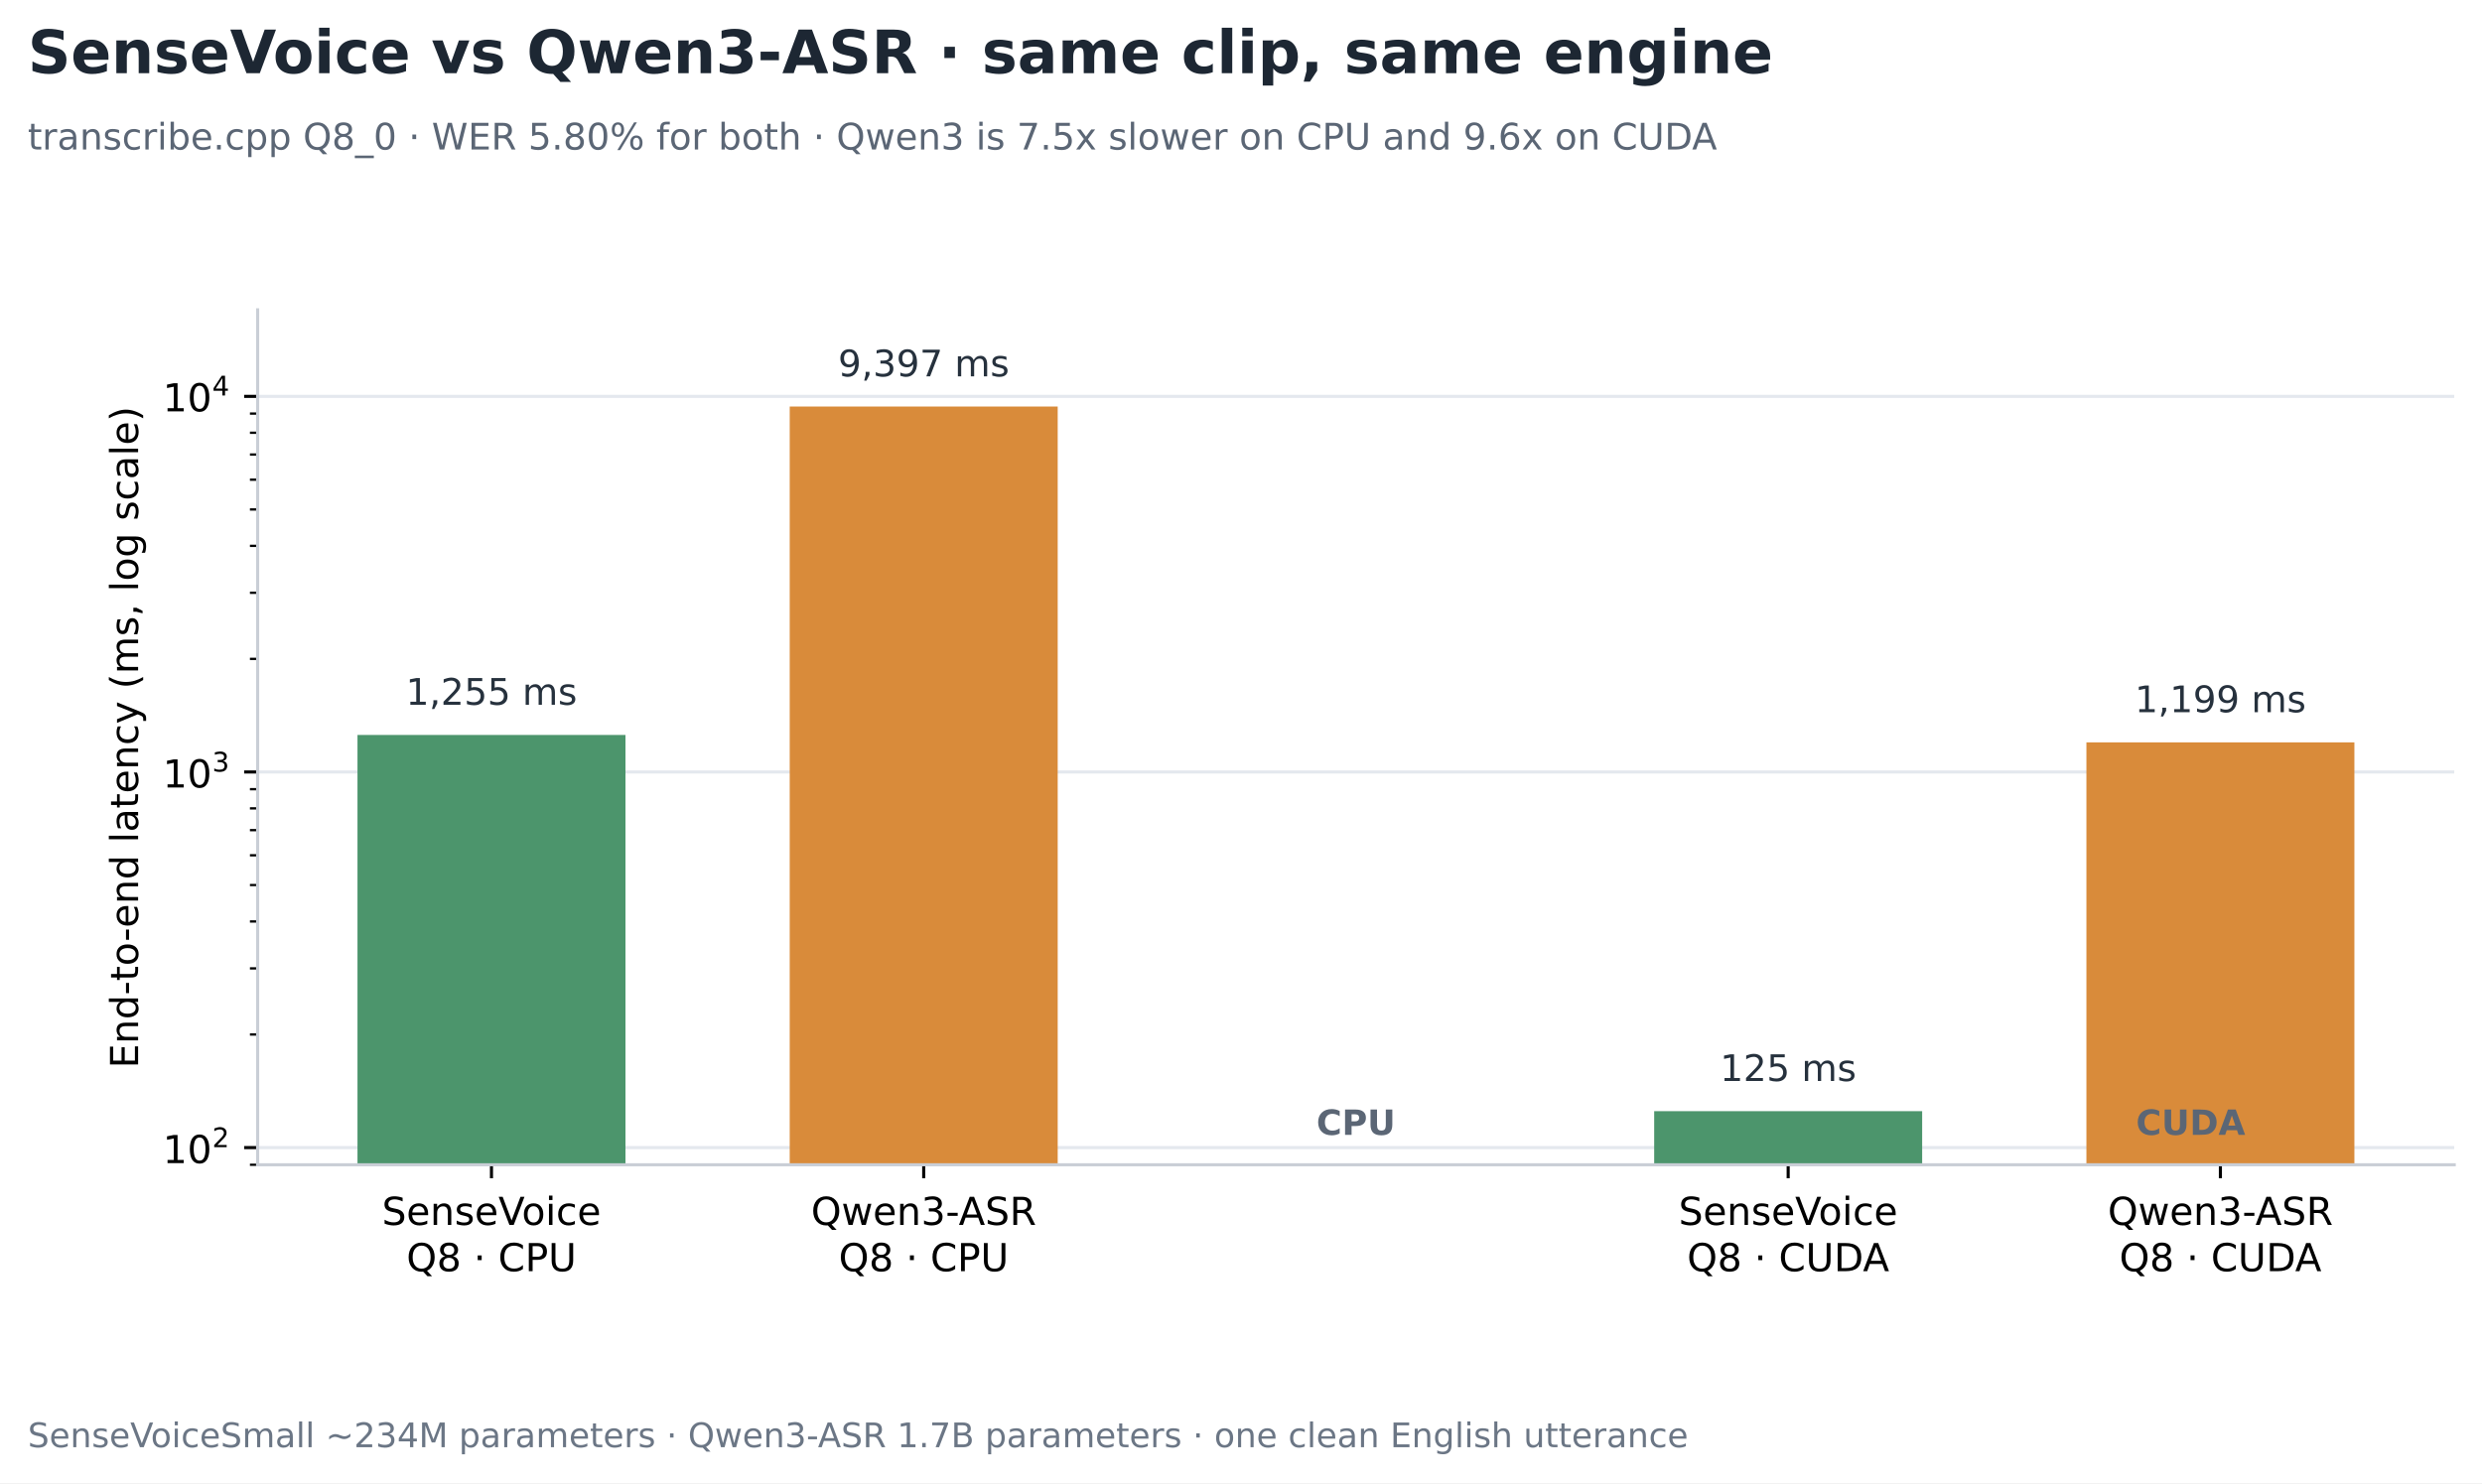
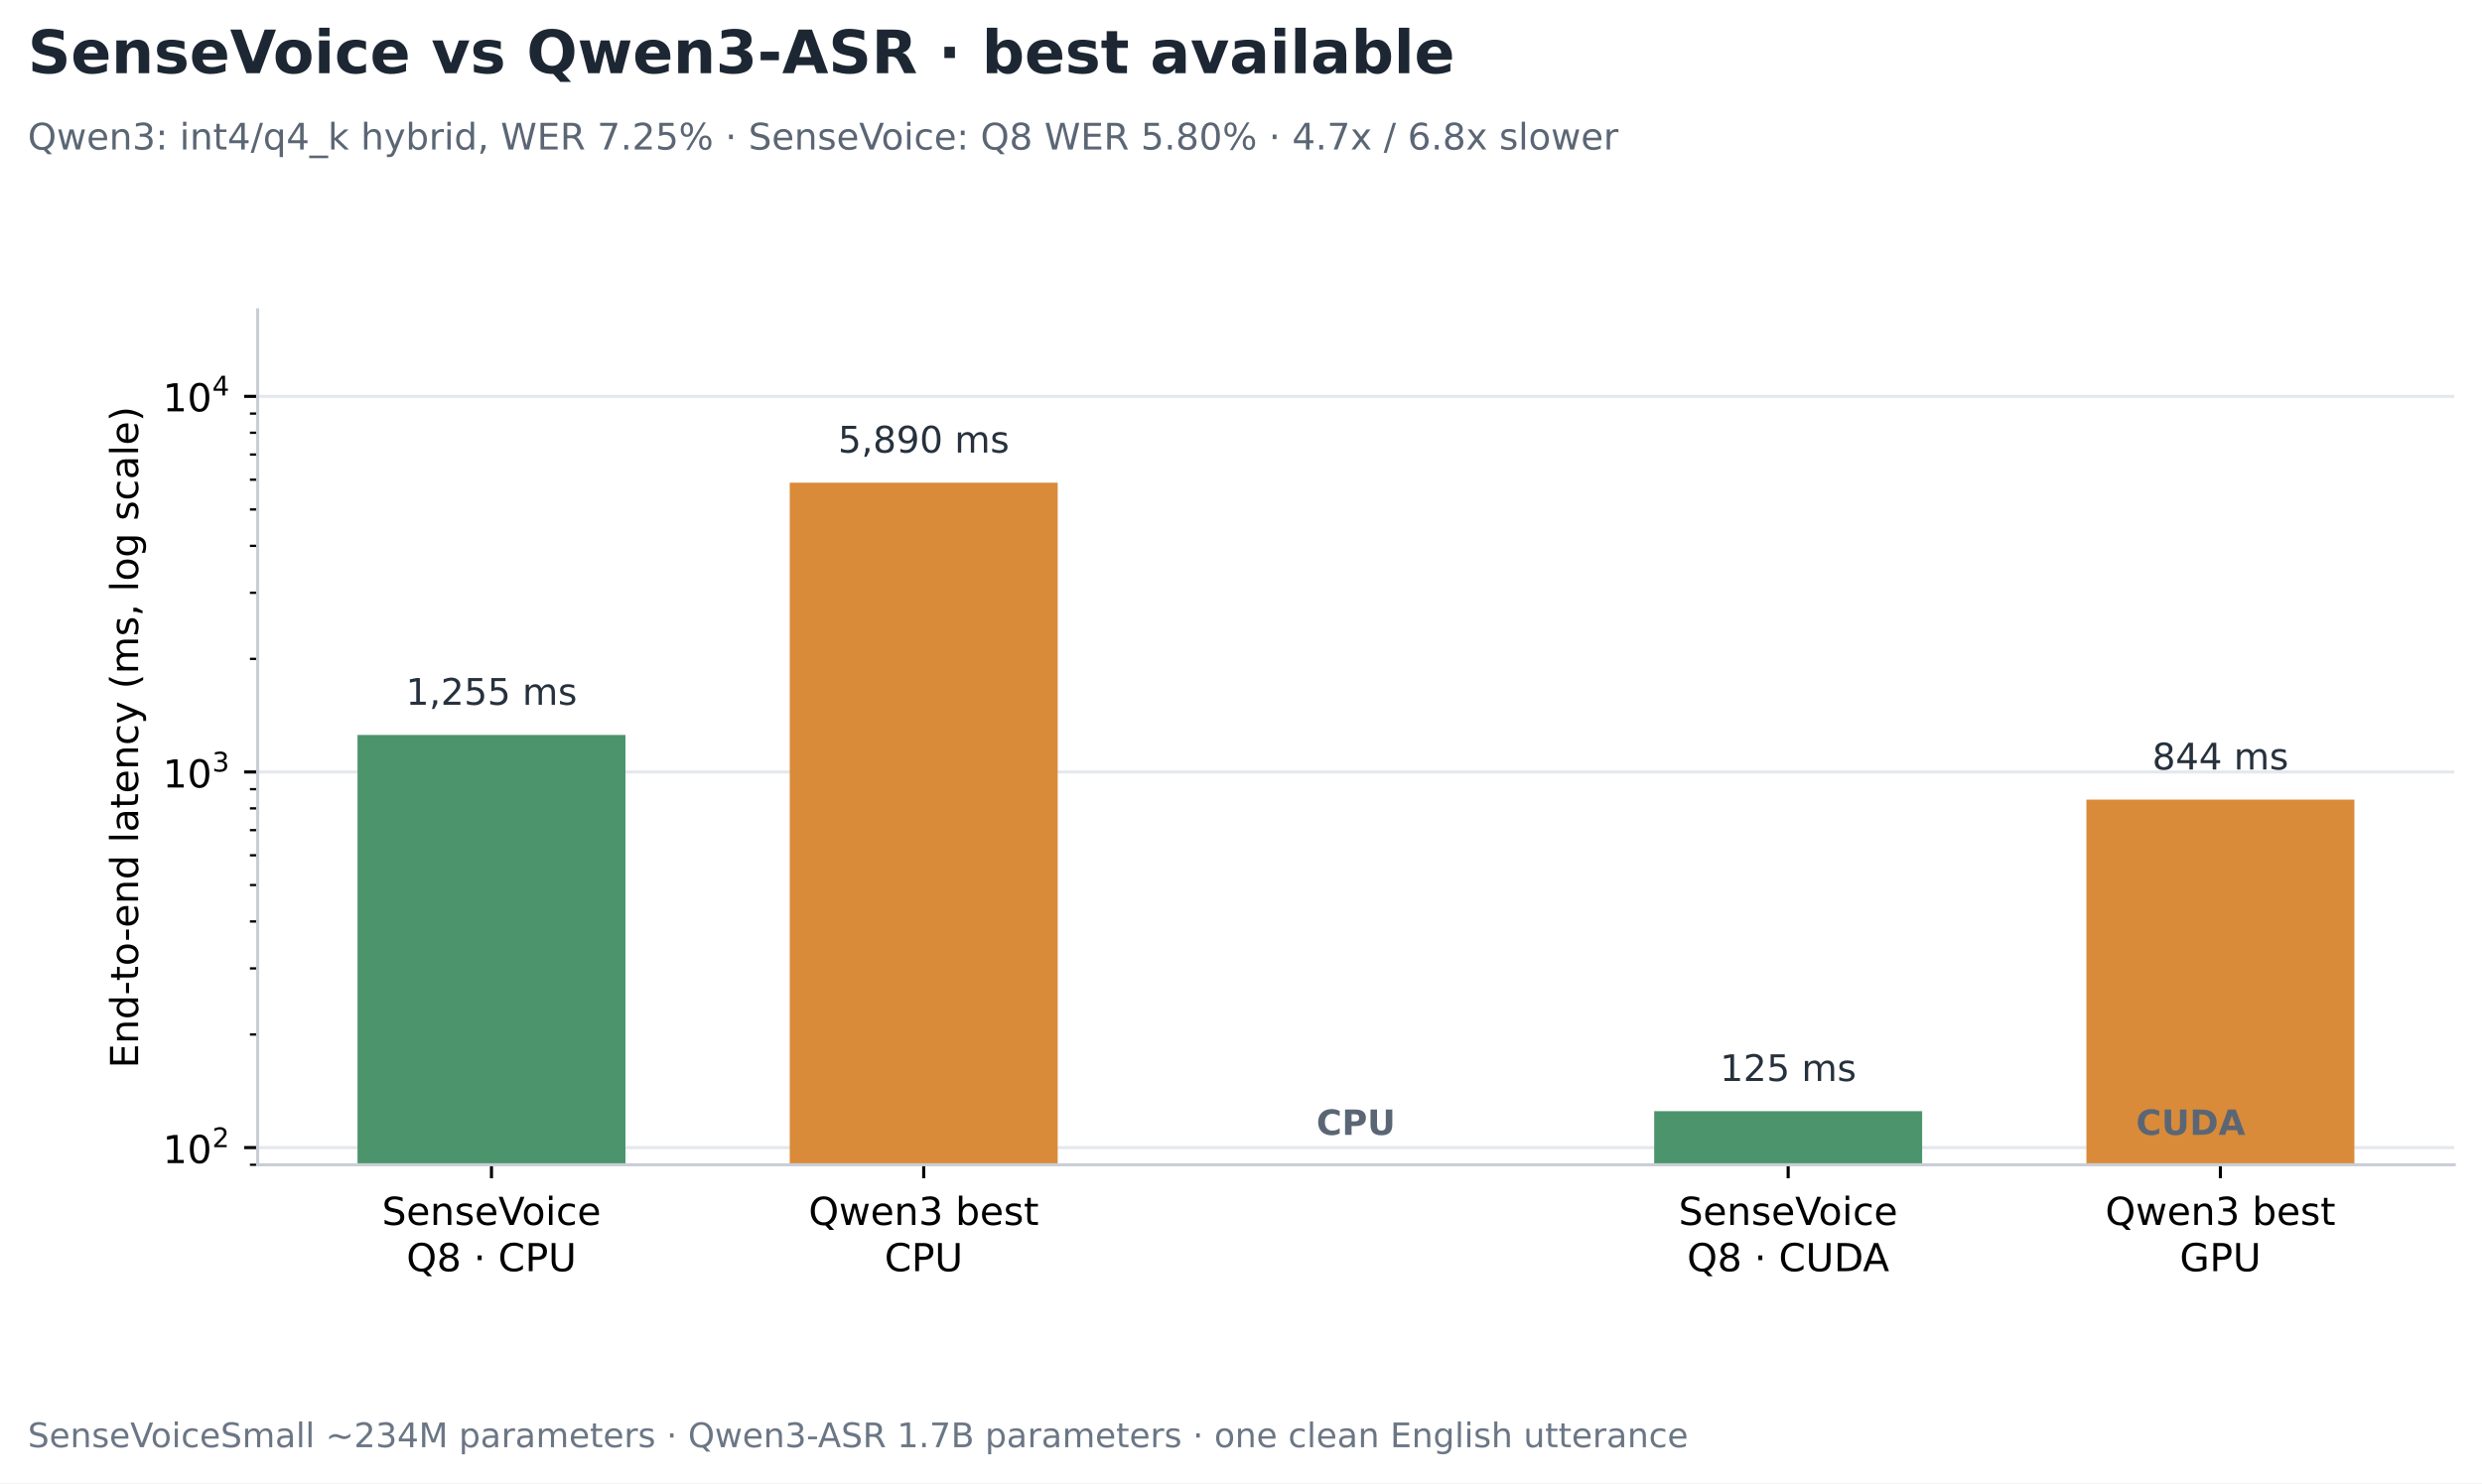
<svg xmlns="http://www.w3.org/2000/svg" xmlns:xlink="http://www.w3.org/1999/xlink" width="643.68pt" height="384.692pt" viewBox="0 0 643.68 384.692" version="1.1">
  <defs>
    <style type="text/css">*{stroke-linejoin: round; stroke-linecap: butt}</style>
  </defs>
  <g id="figure_1">
    <g id="patch_1">
-       <path d="M -0 384.692  L 643.68 384.692  L 643.68 0  L -0 0  z " style="fill: #ffffff" />
+       <path d="M -0 384.692 L 643.68 384.692 L 643.68 0 L -0 0 z " style="fill: #ffffff" />
    </g>
    <g id="axes_1">
      <g id="patch_2">
-         <path d="M 66.816 302.118  L 636.48 302.118  L 636.48 80.358  L 66.816 80.358  z " style="fill: #ffffff" />
+         <path d="M 66.816 302.118 L 636.48 302.118 L 636.48 80.358 L 66.816 80.358 z " style="fill: #ffffff" />
      </g>
      <g id="matplotlib.axis_1">
        <g id="xtick_1">
          <g id="line2d_1">
            <defs>
-               <path id="m0e77a7f50c" d="M 0 0  L 0 3.5  " style="stroke: #000000; stroke-width: 0.8" />
+               <path id="mff28dd5f90" d="M 0 0 L 0 3.5 " style="stroke: #000000; stroke-width: 0.8" />
            </defs>
            <g>
-               <use xlink:href="#m0e77a7f50c" x="127.459" y="302.118" style="stroke: #000000; stroke-width: 0.8" />
+               <use xlink:href="#mff28dd5f90" x="127.459" y="302.118" style="stroke: #000000; stroke-width: 0.8" />
            </g>
          </g>
          <g id="text_1">
            <text style="font-size: 10px; font-family: 'DejaVu Sans'" transform="translate(99.05207 317.717)">SenseVoice</text>
            <text style="font-size: 10px; font-family: 'DejaVu Sans'" transform="translate(105.4091 329.7189)">Q8 · CPU</text>
          </g>
        </g>
        <g id="xtick_2">
          <g id="line2d_2">
            <g>
-               <use xlink:href="#m0e77a7f50c" x="239.554" y="302.118" style="stroke: #000000; stroke-width: 0.8" />
+               <use xlink:href="#mff28dd5f90" x="239.554" y="302.118" style="stroke: #000000; stroke-width: 0.8" />
            </g>
          </g>
          <g id="text_2">
-             <text style="font-size: 10px; font-family: 'DejaVu Sans'" transform="translate(210.3395 317.7162)">Qwen3-ASR</text>
-             <text style="font-size: 10px; font-family: 'DejaVu Sans'" transform="translate(217.5035 329.7182)">Q8 · CPU</text>
+             <text style="font-size: 10px; font-family: 'DejaVu Sans'" transform="translate(209.6973 317.717)">Qwen3 best</text>
+             <text style="font-size: 10px; font-family: 'DejaVu Sans'" transform="translate(229.3879 329.7189)">CPU</text>
          </g>
        </g>
        <g id="xtick_3">
          <g id="line2d_3">
            <g>
-               <use xlink:href="#m0e77a7f50c" x="463.742" y="302.118" style="stroke: #000000; stroke-width: 0.8" />
+               <use xlink:href="#mff28dd5f90" x="463.742" y="302.118" style="stroke: #000000; stroke-width: 0.8" />
            </g>
          </g>
          <g id="text_3">
            <text style="font-size: 10px; font-family: 'DejaVu Sans'" transform="translate(435.3354 317.717)">SenseVoice</text>
            <text style="font-size: 10px; font-family: 'DejaVu Sans'" transform="translate(437.5245 329.7189)">Q8 · CUDA</text>
          </g>
        </g>
        <g id="xtick_4">
          <g id="line2d_4">
            <g>
-               <use xlink:href="#m0e77a7f50c" x="575.837" y="302.118" style="stroke: #000000; stroke-width: 0.8" />
+               <use xlink:href="#mff28dd5f90" x="575.837" y="302.118" style="stroke: #000000; stroke-width: 0.8" />
            </g>
          </g>
          <g id="text_4">
-             <text style="font-size: 10px; font-family: 'DejaVu Sans'" transform="translate(546.6228 317.7162)">Qwen3-ASR</text>
-             <text style="font-size: 10px; font-family: 'DejaVu Sans'" transform="translate(549.6189 329.7182)">Q8 · CUDA</text>
+             <text style="font-size: 10px; font-family: 'DejaVu Sans'" transform="translate(545.9807 317.717)">Qwen3 best</text>
+             <text style="font-size: 10px; font-family: 'DejaVu Sans'" transform="translate(565.2885 329.7189)">GPU</text>
          </g>
        </g>
      </g>
      <g id="matplotlib.axis_2">
        <g id="ytick_1">
          <g id="line2d_5">
-             <path d="M 66.816 297.66  L 636.48 297.66  " clip-path="url(#p7443eda14f)" style="fill: none; stroke: #e4e8ee; stroke-width: 0.8; stroke-linecap: square" />
+             <path d="M 66.816 297.66 L 636.48 297.66 " clip-path="url(#pbbf27073fd)" style="fill: none; stroke: #e4e8ee; stroke-width: 0.8; stroke-linecap: square" />
          </g>
          <g id="line2d_6">
            <defs>
-               <path id="me36324b449" d="M 0 0  L -3.5 0  " style="stroke: #000000; stroke-width: 0.8" />
+               <path id="m53a011af6d" d="M 0 0 L -3.5 0 " style="stroke: #000000; stroke-width: 0.8" />
            </defs>
            <g>
-               <use xlink:href="#me36324b449" x="66.816" y="297.66" style="stroke: #000000; stroke-width: 0.8" />
+               <use xlink:href="#m53a011af6d" x="66.816" y="297.66" style="stroke: #000000; stroke-width: 0.8" />
            </g>
          </g>
          <g id="text_5">
            <g transform="translate(42.216 302.3596)">
              <text>
                <tspan x="0" y="-0.675" style="font-size: 10px; font-family: 'DejaVu Sans'">1</tspan>
                <tspan x="6.362" y="-0.675" style="font-size: 10px; font-family: 'DejaVu Sans'">0</tspan>
                <tspan x="12.82" y="-4.805" style="font-size: 7px; font-family: 'DejaVu Sans'">2</tspan>
              </text>
            </g>
          </g>
        </g>
        <g id="ytick_2">
          <g id="line2d_7">
-             <path d="M 66.816 200.234  L 636.48 200.234  " clip-path="url(#p7443eda14f)" style="fill: none; stroke: #e4e8ee; stroke-width: 0.8; stroke-linecap: square" />
+             <path d="M 66.816 200.234 L 636.48 200.234 " clip-path="url(#pbbf27073fd)" style="fill: none; stroke: #e4e8ee; stroke-width: 0.8; stroke-linecap: square" />
          </g>
          <g id="line2d_8">
            <g>
-               <use xlink:href="#me36324b449" x="66.816" y="200.234" style="stroke: #000000; stroke-width: 0.8" />
+               <use xlink:href="#m53a011af6d" x="66.816" y="200.234" style="stroke: #000000; stroke-width: 0.8" />
            </g>
          </g>
          <g id="text_6">
            <g transform="translate(42.216 204.9344)">
              <text>
                <tspan x="0" y="-0.675" style="font-size: 10px; font-family: 'DejaVu Sans'">1</tspan>
                <tspan x="6.362" y="-0.675" style="font-size: 10px; font-family: 'DejaVu Sans'">0</tspan>
                <tspan x="12.82" y="-4.805" style="font-size: 7px; font-family: 'DejaVu Sans'">3</tspan>
              </text>
            </g>
          </g>
        </g>
        <g id="ytick_3">
          <g id="line2d_9">
-             <path d="M 66.816 102.809  L 636.48 102.809  " clip-path="url(#p7443eda14f)" style="fill: none; stroke: #e4e8ee; stroke-width: 0.8; stroke-linecap: square" />
+             <path d="M 66.816 102.809 L 636.48 102.809 " clip-path="url(#pbbf27073fd)" style="fill: none; stroke: #e4e8ee; stroke-width: 0.8; stroke-linecap: square" />
          </g>
          <g id="line2d_10">
            <g>
-               <use xlink:href="#me36324b449" x="66.816" y="102.809" style="stroke: #000000; stroke-width: 0.8" />
+               <use xlink:href="#m53a011af6d" x="66.816" y="102.809" style="stroke: #000000; stroke-width: 0.8" />
            </g>
          </g>
          <g id="text_7">
            <g transform="translate(42.216 107.4591)">
              <text>
                <tspan x="0" y="-0.762" style="font-size: 10px; font-family: 'DejaVu Sans'">1</tspan>
                <tspan x="6.362" y="-0.762" style="font-size: 10px; font-family: 'DejaVu Sans'">0</tspan>
                <tspan x="12.82" y="-4.892" style="font-size: 7px; font-family: 'DejaVu Sans'">4</tspan>
              </text>
            </g>
          </g>
        </g>
        <g id="ytick_4">
          <g id="line2d_11">
            <defs>
-               <path id="mf76691b020" d="M 0 0  L -2 0  " style="stroke: #000000; stroke-width: 0.6" />
+               <path id="m3bcb33cc64" d="M 0 0 L -2 0 " style="stroke: #000000; stroke-width: 0.6" />
            </defs>
            <g>
-               <use xlink:href="#mf76691b020" x="66.816" y="302.118" style="stroke: #000000; stroke-width: 0.6" />
+               <use xlink:href="#m3bcb33cc64" x="66.816" y="302.118" style="stroke: #000000; stroke-width: 0.6" />
            </g>
          </g>
        </g>
        <g id="ytick_5">
          <g id="line2d_12">
            <g>
-               <use xlink:href="#mf76691b020" x="66.816" y="268.332" style="stroke: #000000; stroke-width: 0.6" />
+               <use xlink:href="#m3bcb33cc64" x="66.816" y="268.332" style="stroke: #000000; stroke-width: 0.6" />
            </g>
          </g>
        </g>
        <g id="ytick_6">
          <g id="line2d_13">
            <g>
-               <use xlink:href="#mf76691b020" x="66.816" y="251.176" style="stroke: #000000; stroke-width: 0.6" />
+               <use xlink:href="#m3bcb33cc64" x="66.816" y="251.176" style="stroke: #000000; stroke-width: 0.6" />
            </g>
          </g>
        </g>
        <g id="ytick_7">
          <g id="line2d_14">
            <g>
-               <use xlink:href="#mf76691b020" x="66.816" y="239.004" style="stroke: #000000; stroke-width: 0.6" />
+               <use xlink:href="#m3bcb33cc64" x="66.816" y="239.004" style="stroke: #000000; stroke-width: 0.6" />
            </g>
          </g>
        </g>
        <g id="ytick_8">
          <g id="line2d_15">
            <g>
-               <use xlink:href="#mf76691b020" x="66.816" y="229.562" style="stroke: #000000; stroke-width: 0.6" />
+               <use xlink:href="#m3bcb33cc64" x="66.816" y="229.562" style="stroke: #000000; stroke-width: 0.6" />
            </g>
          </g>
        </g>
        <g id="ytick_9">
          <g id="line2d_16">
            <g>
-               <use xlink:href="#mf76691b020" x="66.816" y="221.848" style="stroke: #000000; stroke-width: 0.6" />
+               <use xlink:href="#m3bcb33cc64" x="66.816" y="221.848" style="stroke: #000000; stroke-width: 0.6" />
            </g>
          </g>
        </g>
        <g id="ytick_10">
          <g id="line2d_17">
            <g>
-               <use xlink:href="#mf76691b020" x="66.816" y="215.326" style="stroke: #000000; stroke-width: 0.6" />
+               <use xlink:href="#m3bcb33cc64" x="66.816" y="215.326" style="stroke: #000000; stroke-width: 0.6" />
            </g>
          </g>
        </g>
        <g id="ytick_11">
          <g id="line2d_18">
            <g>
-               <use xlink:href="#mf76691b020" x="66.816" y="209.676" style="stroke: #000000; stroke-width: 0.6" />
+               <use xlink:href="#m3bcb33cc64" x="66.816" y="209.676" style="stroke: #000000; stroke-width: 0.6" />
            </g>
          </g>
        </g>
        <g id="ytick_12">
          <g id="line2d_19">
            <g>
-               <use xlink:href="#mf76691b020" x="66.816" y="204.692" style="stroke: #000000; stroke-width: 0.6" />
+               <use xlink:href="#m3bcb33cc64" x="66.816" y="204.692" style="stroke: #000000; stroke-width: 0.6" />
            </g>
          </g>
        </g>
        <g id="ytick_13">
          <g id="line2d_20">
            <g>
-               <use xlink:href="#mf76691b020" x="66.816" y="170.906" style="stroke: #000000; stroke-width: 0.6" />
+               <use xlink:href="#m3bcb33cc64" x="66.816" y="170.906" style="stroke: #000000; stroke-width: 0.6" />
            </g>
          </g>
        </g>
        <g id="ytick_14">
          <g id="line2d_21">
            <g>
-               <use xlink:href="#mf76691b020" x="66.816" y="153.751" style="stroke: #000000; stroke-width: 0.6" />
+               <use xlink:href="#m3bcb33cc64" x="66.816" y="153.751" style="stroke: #000000; stroke-width: 0.6" />
            </g>
          </g>
        </g>
        <g id="ytick_15">
          <g id="line2d_22">
            <g>
-               <use xlink:href="#mf76691b020" x="66.816" y="141.579" style="stroke: #000000; stroke-width: 0.6" />
+               <use xlink:href="#m3bcb33cc64" x="66.816" y="141.579" style="stroke: #000000; stroke-width: 0.6" />
            </g>
          </g>
        </g>
        <g id="ytick_16">
          <g id="line2d_23">
            <g>
-               <use xlink:href="#mf76691b020" x="66.816" y="132.137" style="stroke: #000000; stroke-width: 0.6" />
+               <use xlink:href="#m3bcb33cc64" x="66.816" y="132.137" style="stroke: #000000; stroke-width: 0.6" />
            </g>
          </g>
        </g>
        <g id="ytick_17">
          <g id="line2d_24">
            <g>
-               <use xlink:href="#mf76691b020" x="66.816" y="124.423" style="stroke: #000000; stroke-width: 0.6" />
+               <use xlink:href="#m3bcb33cc64" x="66.816" y="124.423" style="stroke: #000000; stroke-width: 0.6" />
            </g>
          </g>
        </g>
        <g id="ytick_18">
          <g id="line2d_25">
            <g>
-               <use xlink:href="#mf76691b020" x="66.816" y="117.9" style="stroke: #000000; stroke-width: 0.6" />
+               <use xlink:href="#m3bcb33cc64" x="66.816" y="117.9" style="stroke: #000000; stroke-width: 0.6" />
            </g>
          </g>
        </g>
        <g id="ytick_19">
          <g id="line2d_26">
            <g>
-               <use xlink:href="#mf76691b020" x="66.816" y="112.251" style="stroke: #000000; stroke-width: 0.6" />
+               <use xlink:href="#m3bcb33cc64" x="66.816" y="112.251" style="stroke: #000000; stroke-width: 0.6" />
            </g>
          </g>
        </g>
        <g id="ytick_20">
          <g id="line2d_27">
            <g>
-               <use xlink:href="#mf76691b020" x="66.816" y="107.267" style="stroke: #000000; stroke-width: 0.6" />
+               <use xlink:href="#m3bcb33cc64" x="66.816" y="107.267" style="stroke: #000000; stroke-width: 0.6" />
            </g>
          </g>
        </g>
        <g id="text_8">
          <text style="font-size: 10px; font-family: 'DejaVu Sans'; text-anchor: middle" x="35.814" y="191.238" transform="rotate(-90 35.81366 191.2376)">End-to-end latency (ms, log scale)</text>
        </g>
      </g>
      <g id="patch_3">
-         <path d="M 92.71 97917.77  L 162.208 97917.77  L 162.208 190.624  L 92.71 190.624  z " clip-path="url(#p7443eda14f)" style="fill: #4c956c" />
+         <path d="M 92.71 97917.77 L 162.208 97917.77 L 162.208 190.624 L 92.71 190.624 z " clip-path="url(#pbbf27073fd)" style="fill: #4c956c" />
      </g>
      <g id="patch_4">
-         <path d="M 204.804 97917.77  L 274.303 97917.77  L 274.303 105.441  L 204.804 105.441  z " clip-path="url(#p7443eda14f)" style="fill: #d98b3a" />
+         <path d="M 204.804 97917.77 L 274.303 97917.77 L 274.303 125.206 L 204.804 125.206 z " clip-path="url(#pbbf27073fd)" style="fill: #d98b3a" />
      </g>
      <g id="patch_5">
-         <path d="M 428.993 97917.77  L 498.492 97917.77  L 498.492 288.218  L 428.993 288.218  z " clip-path="url(#p7443eda14f)" style="fill: #4c956c" />
+         <path d="M 428.993 97917.77 L 498.492 97917.77 L 498.492 288.218 L 428.993 288.218 z " clip-path="url(#pbbf27073fd)" style="fill: #4c956c" />
      </g>
      <g id="patch_6">
-         <path d="M 541.088 97917.77  L 610.586 97917.77  L 610.586 192.555  L 541.088 192.555  z " clip-path="url(#p7443eda14f)" style="fill: #d98b3a" />
+         <path d="M 541.088 97917.77 L 610.586 97917.77 L 610.586 207.41 L 541.088 207.41 z " clip-path="url(#pbbf27073fd)" style="fill: #d98b3a" />
      </g>
      <g id="patch_7">
-         <path d="M 66.816 302.118  L 66.816 80.358  " style="fill: none; stroke: #c9ced6; stroke-width: 0.8; stroke-linejoin: miter; stroke-linecap: square" />
+         <path d="M 66.816 302.118 L 66.816 80.358 " style="fill: none; stroke: #c9ced6; stroke-width: 0.8; stroke-linejoin: miter; stroke-linecap: square" />
      </g>
      <g id="patch_8">
-         <path d="M 66.816 302.118  L 636.48 302.118  " style="fill: none; stroke: #c9ced6; stroke-width: 0.8; stroke-linejoin: miter; stroke-linecap: square" />
+         <path d="M 66.816 302.118 L 636.48 302.118 " style="fill: none; stroke: #c9ced6; stroke-width: 0.8; stroke-linejoin: miter; stroke-linecap: square" />
      </g>
      <g id="text_9">
        <text style="font-size: 9.5px; font-family: 'DejaVu Sans'; text-anchor: middle; fill: #26313d" x="127.459" y="182.798" transform="rotate(-0 127.4591 182.7978)">1,255 ms</text>
      </g>
      <g id="text_10">
-         <text style="font-size: 9.5px; font-family: 'DejaVu Sans'; text-anchor: middle; fill: #26313d" x="239.554" y="97.614" transform="rotate(-0 239.5535 97.61446)">9,397 ms</text>
+         <text style="font-size: 9.5px; font-family: 'DejaVu Sans'; text-anchor: middle; fill: #26313d" x="239.554" y="117.38" transform="rotate(-0 239.5535 117.3795)">5,890 ms</text>
      </g>
      <g id="text_11">
        <text style="font-size: 9.5px; font-family: 'DejaVu Sans'; text-anchor: middle; fill: #26313d" x="463.742" y="280.392" transform="rotate(-0 463.7425 280.392)">125 ms</text>
      </g>
      <g id="text_12">
-         <text style="font-size: 9.5px; font-family: 'DejaVu Sans'; text-anchor: middle; fill: #26313d" x="575.837" y="184.729" transform="rotate(-0 575.8369 184.7292)">1,199 ms</text>
+         <text style="font-size: 9.5px; font-family: 'DejaVu Sans'; text-anchor: middle; fill: #26313d" x="575.837" y="199.584" transform="rotate(-0 575.8369 199.5843)">844 ms</text>
      </g>
      <g id="text_13">
        <text style="font-weight: 700; font-size: 9px; font-family: 'DejaVu Sans'; text-anchor: middle; fill: #5b6675" x="351.648" y="294.356" transform="rotate(-0 351.648 294.356)">CPU</text>
      </g>
      <g id="text_14">
        <text style="font-weight: 700; font-size: 9px; font-family: 'DejaVu Sans'; text-anchor: middle; fill: #5b6675" x="568.12" y="294.356" transform="rotate(-0 568.1203 294.356)">CUDA</text>
      </g>
    </g>
    <g id="text_15">
-       <text style="font-weight: 700; font-size: 15.5px; font-family: 'DejaVu Sans'; text-anchor: start; fill: #1d2733" x="7.2" y="18.978" transform="rotate(-0 7.2 18.97758)">SenseVoice vs Qwen3-ASR · same clip, same engine</text>
+       <text style="font-weight: 700; font-size: 15.5px; font-family: 'DejaVu Sans'; text-anchor: start; fill: #1d2733" x="7.2" y="18.978" transform="rotate(-0 7.2 18.97758)">SenseVoice vs Qwen3-ASR · best available</text>
    </g>
    <g id="text_16">
-       <text style="font-size: 9.5px; font-family: 'DejaVu Sans'; text-anchor: start; fill: #5b6675" x="7.2" y="38.778" transform="rotate(-0 7.2 38.77758)">transcribe.cpp Q8_0 · WER 5.80% for both · Qwen3 is 7.5x slower on CPU and 9.6x on CUDA</text>
+       <text style="font-size: 9.5px; font-family: 'DejaVu Sans'; text-anchor: start; fill: #5b6675" x="7.2" y="38.778" transform="rotate(-0 7.2 38.77758)">Qwen3: int4/q4_k hybrid, WER 7.25% · SenseVoice: Q8 WER 5.80% · 4.7x / 6.8x slower</text>
    </g>
    <g id="text_17">
      <text style="font-size: 8.8px; font-family: 'DejaVu Sans'; text-anchor: start; fill: #6b7685" x="7.2" y="375.378" transform="rotate(-0 7.2 375.3776)">SenseVoiceSmall ~234M parameters  ·  Qwen3-ASR 1.7B parameters  ·  one clean English utterance</text>
    </g>
  </g>
  <defs>
-     <clipPath id="p7443eda14f">
+     <clipPath id="pbbf27073fd">
      <rect x="66.816" y="80.358" width="569.664" height="221.76" />
    </clipPath>
  </defs>
</svg>
